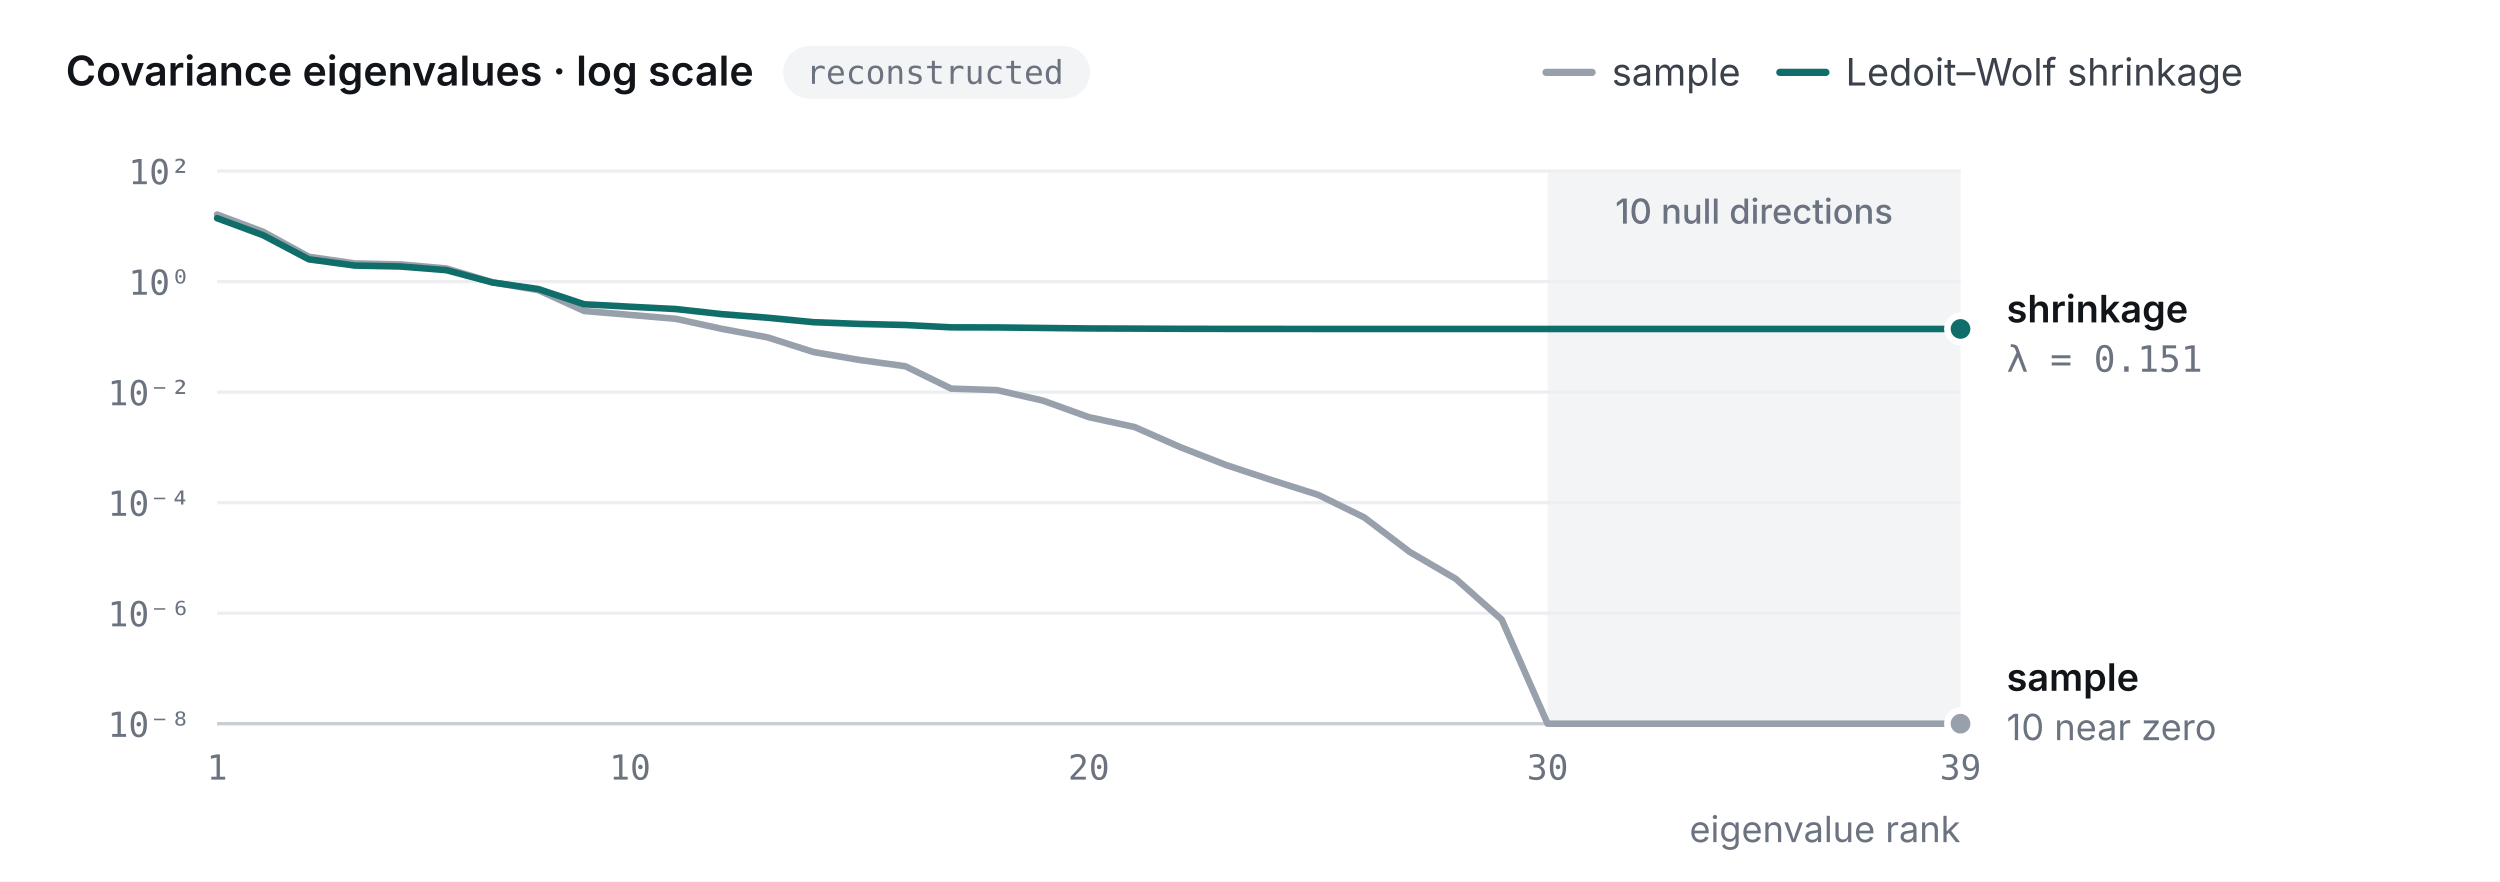
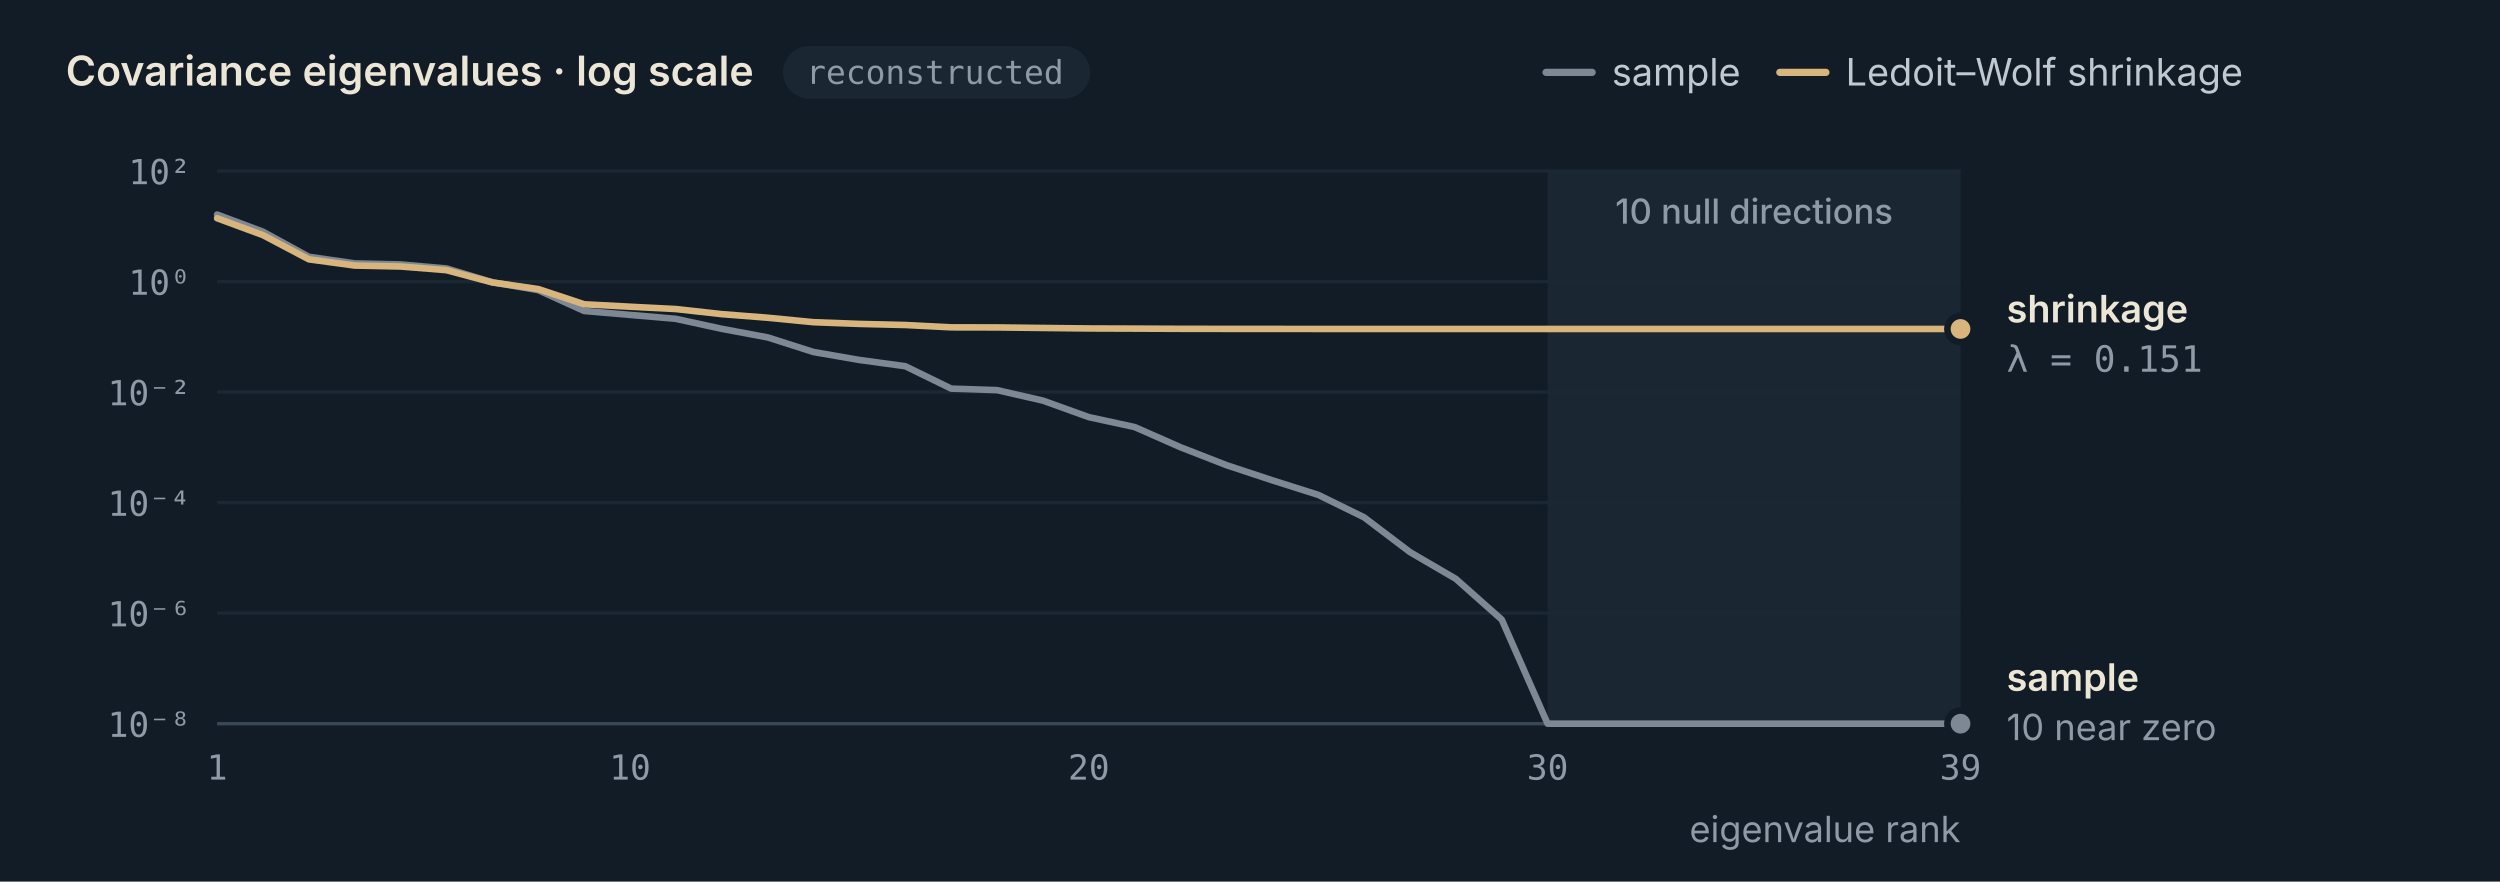
<svg xmlns="http://www.w3.org/2000/svg" width="760" height="268" viewBox="0 0 760 268" role="img" aria-labelledby="title desc" font-family="-apple-system,BlinkMacSystemFont,'Segoe UI',Inter,Roboto,Helvetica,Arial,sans-serif">
-   <rect width="760" height="268" fill="#ffffff" />
-   <text x="20.00" y="26.00" fill="#111418" font-size="12.5" font-weight="600" text-anchor="start">Covariance eigenvalues · log scale</text>
-   <rect x="238.08" y="14.00" width="93.30" height="16.00" fill="#f3f4f6" rx="8" />
-   <text x="245.08" y="25.50" fill="#6b7380" font-size="10" font-weight="500" text-anchor="start" font-family="'SF Mono',ui-monospace,SFMono-Regular,Menlo,Consolas,monospace">reconstructed</text>
-   <line x1="470.00" y1="22.00" x2="484.00" y2="22.00" stroke="#98a1ab" stroke-width="2.2" opacity="1" stroke-linecap="round" />
-   <text x="490.00" y="26.00" fill="#3a414b" font-size="11.5" font-weight="400" text-anchor="start">sample</text>
-   <line x1="541.07" y1="22.00" x2="555.07" y2="22.00" stroke="#0f6e6a" stroke-width="2.2" opacity="1" stroke-linecap="round" />
-   <text x="561.07" y="26.00" fill="#3a414b" font-size="11.5" font-weight="400" text-anchor="start">Ledoit–Wolf shrinkage</text>
-   <rect x="470.47" y="52.00" width="125.53" height="168.00" fill="#f3f4f6" />
-   <text x="533.24" y="68.00" fill="#6b7380" font-size="10.5" font-weight="500" text-anchor="middle">10 null directions</text>
-   <line x1="66.00" y1="220.00" x2="596.00" y2="220.00" stroke="#eceef1" stroke-width="1" opacity="1" stroke-linecap="butt" />
-   <text x="58.00" y="224.00" fill="#6b7380" font-size="10.5" font-weight="400" text-anchor="end" font-family="'SF Mono',ui-monospace,SFMono-Regular,Menlo,Consolas,monospace">10⁻⁸</text>
-   <line x1="66.00" y1="186.40" x2="596.00" y2="186.40" stroke="#eceef1" stroke-width="1" opacity="1" stroke-linecap="butt" />
-   <text x="58.00" y="190.40" fill="#6b7380" font-size="10.5" font-weight="400" text-anchor="end" font-family="'SF Mono',ui-monospace,SFMono-Regular,Menlo,Consolas,monospace">10⁻⁶</text>
-   <line x1="66.00" y1="152.80" x2="596.00" y2="152.80" stroke="#eceef1" stroke-width="1" opacity="1" stroke-linecap="butt" />
-   <text x="58.00" y="156.80" fill="#6b7380" font-size="10.5" font-weight="400" text-anchor="end" font-family="'SF Mono',ui-monospace,SFMono-Regular,Menlo,Consolas,monospace">10⁻⁴</text>
-   <line x1="66.00" y1="119.20" x2="596.00" y2="119.20" stroke="#eceef1" stroke-width="1" opacity="1" stroke-linecap="butt" />
-   <text x="58.00" y="123.20" fill="#6b7380" font-size="10.5" font-weight="400" text-anchor="end" font-family="'SF Mono',ui-monospace,SFMono-Regular,Menlo,Consolas,monospace">10⁻²</text>
-   <line x1="66.00" y1="85.60" x2="596.00" y2="85.60" stroke="#eceef1" stroke-width="1" opacity="1" stroke-linecap="butt" />
-   <text x="58.00" y="89.60" fill="#6b7380" font-size="10.5" font-weight="400" text-anchor="end" font-family="'SF Mono',ui-monospace,SFMono-Regular,Menlo,Consolas,monospace">10⁰</text>
-   <line x1="66.00" y1="52.00" x2="596.00" y2="52.00" stroke="#eceef1" stroke-width="1" opacity="1" stroke-linecap="butt" />
-   <text x="58.00" y="56.00" fill="#6b7380" font-size="10.5" font-weight="400" text-anchor="end" font-family="'SF Mono',ui-monospace,SFMono-Regular,Menlo,Consolas,monospace">10²</text>
-   <line x1="66.00" y1="220.00" x2="596.00" y2="220.00" stroke="#c9ced5" stroke-width="1" opacity="1" stroke-linecap="butt" />
-   <text x="66.00" y="237.00" fill="#6b7380" font-size="10.5" font-weight="400" text-anchor="middle" font-family="'SF Mono',ui-monospace,SFMono-Regular,Menlo,Consolas,monospace">1</text>
-   <text x="191.53" y="237.00" fill="#6b7380" font-size="10.5" font-weight="400" text-anchor="middle" font-family="'SF Mono',ui-monospace,SFMono-Regular,Menlo,Consolas,monospace">10</text>
-   <text x="331.00" y="237.00" fill="#6b7380" font-size="10.5" font-weight="400" text-anchor="middle" font-family="'SF Mono',ui-monospace,SFMono-Regular,Menlo,Consolas,monospace">20</text>
-   <text x="470.47" y="237.00" fill="#6b7380" font-size="10.5" font-weight="400" text-anchor="middle" font-family="'SF Mono',ui-monospace,SFMono-Regular,Menlo,Consolas,monospace">30</text>
-   <text x="596.00" y="237.00" fill="#6b7380" font-size="10.5" font-weight="400" text-anchor="middle" font-family="'SF Mono',ui-monospace,SFMono-Regular,Menlo,Consolas,monospace">39</text>
-   <text x="596.00" y="256.00" fill="#6b7380" font-size="11" font-weight="400" text-anchor="end">eigenvalue rank</text>
-   <polyline points="66.00,65.22 79.95,70.44 93.89,78.06 107.84,80.07 121.79,80.39 135.74,81.61 149.68,85.81 163.63,88.21 177.58,94.54 191.53,95.73 205.47,96.93 219.42,99.97 233.37,102.57 247.32,107.02 261.26,109.43 275.21,111.33 289.16,118.14 303.11,118.60 317.05,121.79 331.00,126.81 344.95,129.83 358.89,135.97 372.84,141.41 386.79,146.02 400.74,150.44 414.68,157.27 428.63,167.84 442.58,175.98 456.53,188.36 470.47,220.00 484.42,220.00 498.37,220.00 512.32,220.00 526.26,220.00 540.21,220.00 554.16,220.00 568.11,220.00 582.05,220.00 596.00,220.00" fill="none" stroke="#98a1ab" stroke-width="2" stroke-linejoin="round" stroke-linecap="round" opacity="1" />
-   <polyline points="66.00,66.34 79.95,71.49 93.89,78.84 107.84,80.73 121.79,81.02 135.74,82.14 149.68,85.87 163.63,87.87 177.58,92.50 191.53,93.24 205.47,93.95 219.42,95.50 233.37,96.59 247.32,97.95 261.26,98.47 275.21,98.80 289.16,99.51 303.11,99.54 317.05,99.70 331.00,99.85 344.95,99.90 358.89,99.96 372.84,99.98 386.79,99.99 400.74,100.00 414.68,100.00 428.63,100.00 442.58,100.00 456.53,100.00 470.47,100.00 484.42,100.00 498.37,100.00 512.32,100.00 526.26,100.00 540.21,100.00 554.16,100.00 568.11,100.00 582.05,100.00 596.00,100.00" fill="none" stroke="#0f6e6a" stroke-width="2" stroke-linejoin="round" stroke-linecap="round" opacity="1" />
-   <circle cx="596.00" cy="100.00" r="4.00" fill="#0f6e6a" stroke="#ffffff" stroke-width="2" />
-   <circle cx="596.00" cy="220.00" r="4.00" fill="#98a1ab" stroke="#ffffff" stroke-width="2" />
-   <text x="610.00" y="98.00" fill="#111418" font-size="11.5" font-weight="600" text-anchor="start">shrinkage</text>
-   <text x="610.00" y="113.00" fill="#6b7380" font-size="11" font-weight="400" text-anchor="start" font-family="'SF Mono',ui-monospace,SFMono-Regular,Menlo,Consolas,monospace">λ = 0.151</text>
-   <text x="610.00" y="210.00" fill="#111418" font-size="11.5" font-weight="600" text-anchor="start">sample</text>
-   <text x="610.00" y="225.00" fill="#6b7380" font-size="11" font-weight="400" text-anchor="start">10 near zero</text>
+   <rect width="760" height="268" fill="#111c26" />
+   <text x="20.00" y="26.00" fill="#ece6d6" font-size="12.5" font-weight="600" text-anchor="start">Covariance eigenvalues · log scale</text>
+   <rect x="238.08" y="14.00" width="93.30" height="16.00" fill="#1a2733" rx="8" />
+   <text x="245.08" y="25.50" fill="#8f9aa6" font-size="10" font-weight="500" text-anchor="start" font-family="'SF Mono',ui-monospace,SFMono-Regular,Menlo,Consolas,monospace">reconstructed</text>
+   <line x1="470.00" y1="22.00" x2="484.00" y2="22.00" stroke="#7d8894" stroke-width="2.2" opacity="1" stroke-linecap="round" />
+   <text x="490.00" y="26.00" fill="#c1c9d0" font-size="11.5" font-weight="400" text-anchor="start">sample</text>
+   <line x1="541.07" y1="22.00" x2="555.07" y2="22.00" stroke="#d8b57c" stroke-width="2.2" opacity="1" stroke-linecap="round" />
+   <text x="561.07" y="26.00" fill="#c1c9d0" font-size="11.5" font-weight="400" text-anchor="start">Ledoit–Wolf shrinkage</text>
+   <rect x="470.47" y="52.00" width="125.53" height="168.00" fill="#1a2733" />
+   <text x="533.24" y="68.00" fill="#8f9aa6" font-size="10.5" font-weight="500" text-anchor="middle">10 null directions</text>
+   <line x1="66.00" y1="220.00" x2="596.00" y2="220.00" stroke="#1b2834" stroke-width="1" opacity="1" stroke-linecap="butt" />
+   <text x="58.00" y="224.00" fill="#8f9aa6" font-size="10.5" font-weight="400" text-anchor="end" font-family="'SF Mono',ui-monospace,SFMono-Regular,Menlo,Consolas,monospace">10⁻⁸</text>
+   <line x1="66.00" y1="186.40" x2="596.00" y2="186.40" stroke="#1b2834" stroke-width="1" opacity="1" stroke-linecap="butt" />
+   <text x="58.00" y="190.40" fill="#8f9aa6" font-size="10.5" font-weight="400" text-anchor="end" font-family="'SF Mono',ui-monospace,SFMono-Regular,Menlo,Consolas,monospace">10⁻⁶</text>
+   <line x1="66.00" y1="152.80" x2="596.00" y2="152.80" stroke="#1b2834" stroke-width="1" opacity="1" stroke-linecap="butt" />
+   <text x="58.00" y="156.80" fill="#8f9aa6" font-size="10.5" font-weight="400" text-anchor="end" font-family="'SF Mono',ui-monospace,SFMono-Regular,Menlo,Consolas,monospace">10⁻⁴</text>
+   <line x1="66.00" y1="119.20" x2="596.00" y2="119.20" stroke="#1b2834" stroke-width="1" opacity="1" stroke-linecap="butt" />
+   <text x="58.00" y="123.20" fill="#8f9aa6" font-size="10.5" font-weight="400" text-anchor="end" font-family="'SF Mono',ui-monospace,SFMono-Regular,Menlo,Consolas,monospace">10⁻²</text>
+   <line x1="66.00" y1="85.60" x2="596.00" y2="85.60" stroke="#1b2834" stroke-width="1" opacity="1" stroke-linecap="butt" />
+   <text x="58.00" y="89.60" fill="#8f9aa6" font-size="10.5" font-weight="400" text-anchor="end" font-family="'SF Mono',ui-monospace,SFMono-Regular,Menlo,Consolas,monospace">10⁰</text>
+   <line x1="66.00" y1="52.00" x2="596.00" y2="52.00" stroke="#1b2834" stroke-width="1" opacity="1" stroke-linecap="butt" />
+   <text x="58.00" y="56.00" fill="#8f9aa6" font-size="10.5" font-weight="400" text-anchor="end" font-family="'SF Mono',ui-monospace,SFMono-Regular,Menlo,Consolas,monospace">10²</text>
+   <line x1="66.00" y1="220.00" x2="596.00" y2="220.00" stroke="#3a4856" stroke-width="1" opacity="1" stroke-linecap="butt" />
+   <text x="66.00" y="237.00" fill="#8f9aa6" font-size="10.5" font-weight="400" text-anchor="middle" font-family="'SF Mono',ui-monospace,SFMono-Regular,Menlo,Consolas,monospace">1</text>
+   <text x="191.53" y="237.00" fill="#8f9aa6" font-size="10.5" font-weight="400" text-anchor="middle" font-family="'SF Mono',ui-monospace,SFMono-Regular,Menlo,Consolas,monospace">10</text>
+   <text x="331.00" y="237.00" fill="#8f9aa6" font-size="10.5" font-weight="400" text-anchor="middle" font-family="'SF Mono',ui-monospace,SFMono-Regular,Menlo,Consolas,monospace">20</text>
+   <text x="470.47" y="237.00" fill="#8f9aa6" font-size="10.5" font-weight="400" text-anchor="middle" font-family="'SF Mono',ui-monospace,SFMono-Regular,Menlo,Consolas,monospace">30</text>
+   <text x="596.00" y="237.00" fill="#8f9aa6" font-size="10.5" font-weight="400" text-anchor="middle" font-family="'SF Mono',ui-monospace,SFMono-Regular,Menlo,Consolas,monospace">39</text>
+   <text x="596.00" y="256.00" fill="#8f9aa6" font-size="11" font-weight="400" text-anchor="end">eigenvalue rank</text>
+   <polyline points="66.00,65.22 79.95,70.44 93.89,78.06 107.84,80.07 121.79,80.39 135.74,81.61 149.68,85.81 163.63,88.21 177.58,94.54 191.53,95.73 205.47,96.93 219.42,99.97 233.37,102.57 247.32,107.02 261.26,109.43 275.21,111.33 289.16,118.14 303.11,118.60 317.05,121.79 331.00,126.81 344.95,129.83 358.89,135.97 372.84,141.41 386.79,146.02 400.74,150.44 414.68,157.27 428.63,167.84 442.58,175.98 456.53,188.36 470.47,220.00 484.42,220.00 498.37,220.00 512.32,220.00 526.26,220.00 540.21,220.00 554.16,220.00 568.11,220.00 582.05,220.00 596.00,220.00" fill="none" stroke="#7d8894" stroke-width="2" stroke-linejoin="round" stroke-linecap="round" opacity="1" />
+   <polyline points="66.00,66.34 79.95,71.49 93.89,78.84 107.84,80.73 121.79,81.02 135.74,82.14 149.68,85.87 163.63,87.87 177.58,92.50 191.53,93.24 205.47,93.95 219.42,95.50 233.37,96.59 247.32,97.95 261.26,98.47 275.21,98.80 289.16,99.51 303.11,99.54 317.05,99.70 331.00,99.85 344.95,99.90 358.89,99.96 372.84,99.98 386.79,99.99 400.74,100.00 414.68,100.00 428.63,100.00 442.58,100.00 456.53,100.00 470.47,100.00 484.42,100.00 498.37,100.00 512.32,100.00 526.26,100.00 540.21,100.00 554.16,100.00 568.11,100.00 582.05,100.00 596.00,100.00" fill="none" stroke="#d8b57c" stroke-width="2" stroke-linejoin="round" stroke-linecap="round" opacity="1" />
+   <circle cx="596.00" cy="100.00" r="4.00" fill="#d8b57c" stroke="#111c26" stroke-width="2" />
+   <circle cx="596.00" cy="220.00" r="4.00" fill="#7d8894" stroke="#111c26" stroke-width="2" />
+   <text x="610.00" y="98.00" fill="#ece6d6" font-size="11.5" font-weight="600" text-anchor="start">shrinkage</text>
+   <text x="610.00" y="113.00" fill="#8f9aa6" font-size="11" font-weight="400" text-anchor="start" font-family="'SF Mono',ui-monospace,SFMono-Regular,Menlo,Consolas,monospace">λ = 0.151</text>
+   <text x="610.00" y="210.00" fill="#ece6d6" font-size="11.5" font-weight="600" text-anchor="start">sample</text>
+   <text x="610.00" y="225.00" fill="#8f9aa6" font-size="11" font-weight="400" text-anchor="start">10 near zero</text>
</svg>
